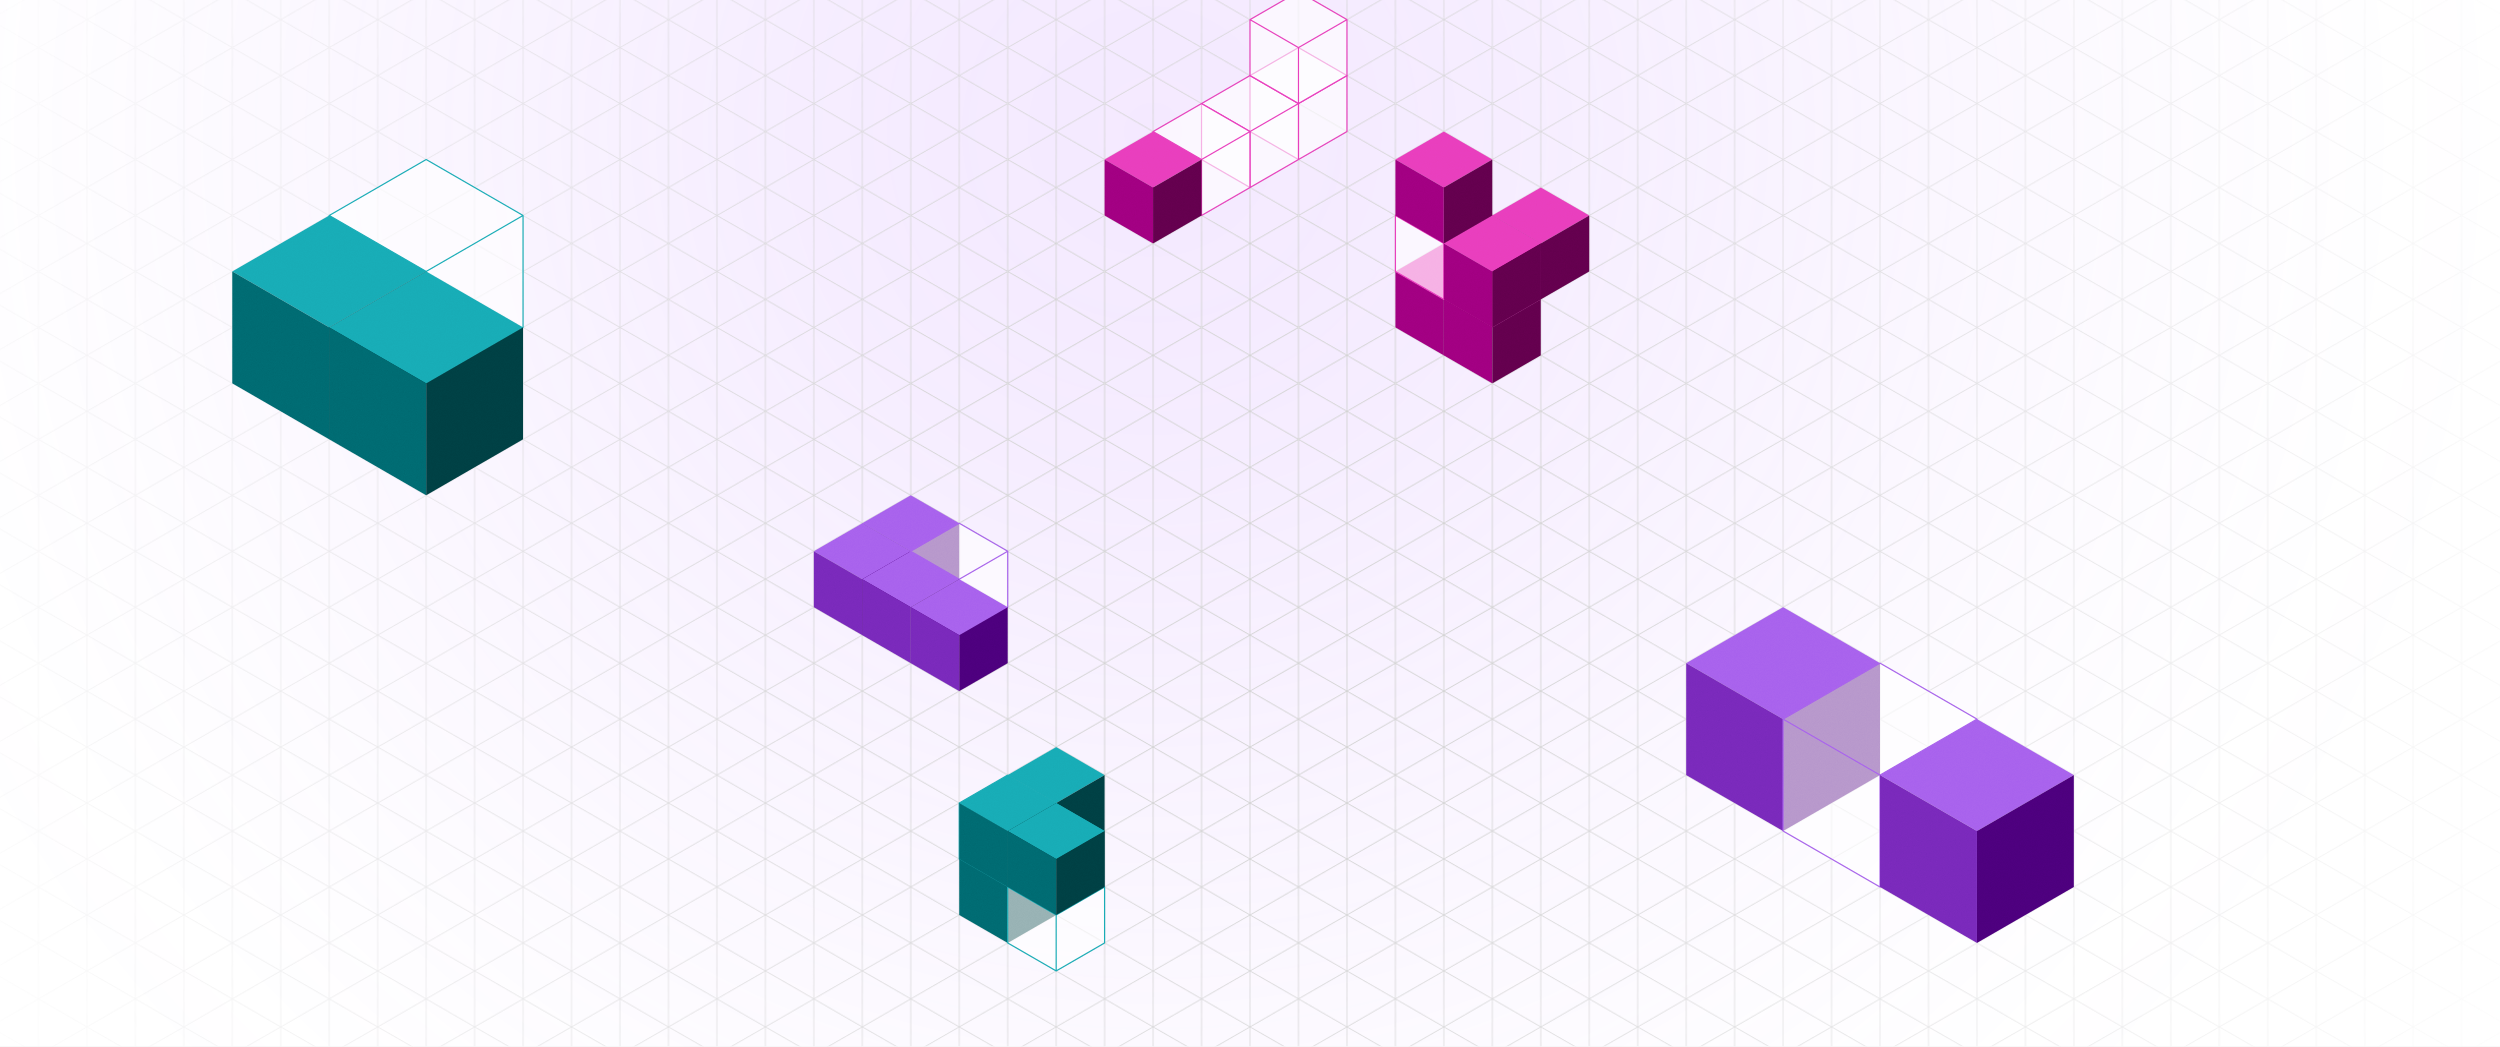
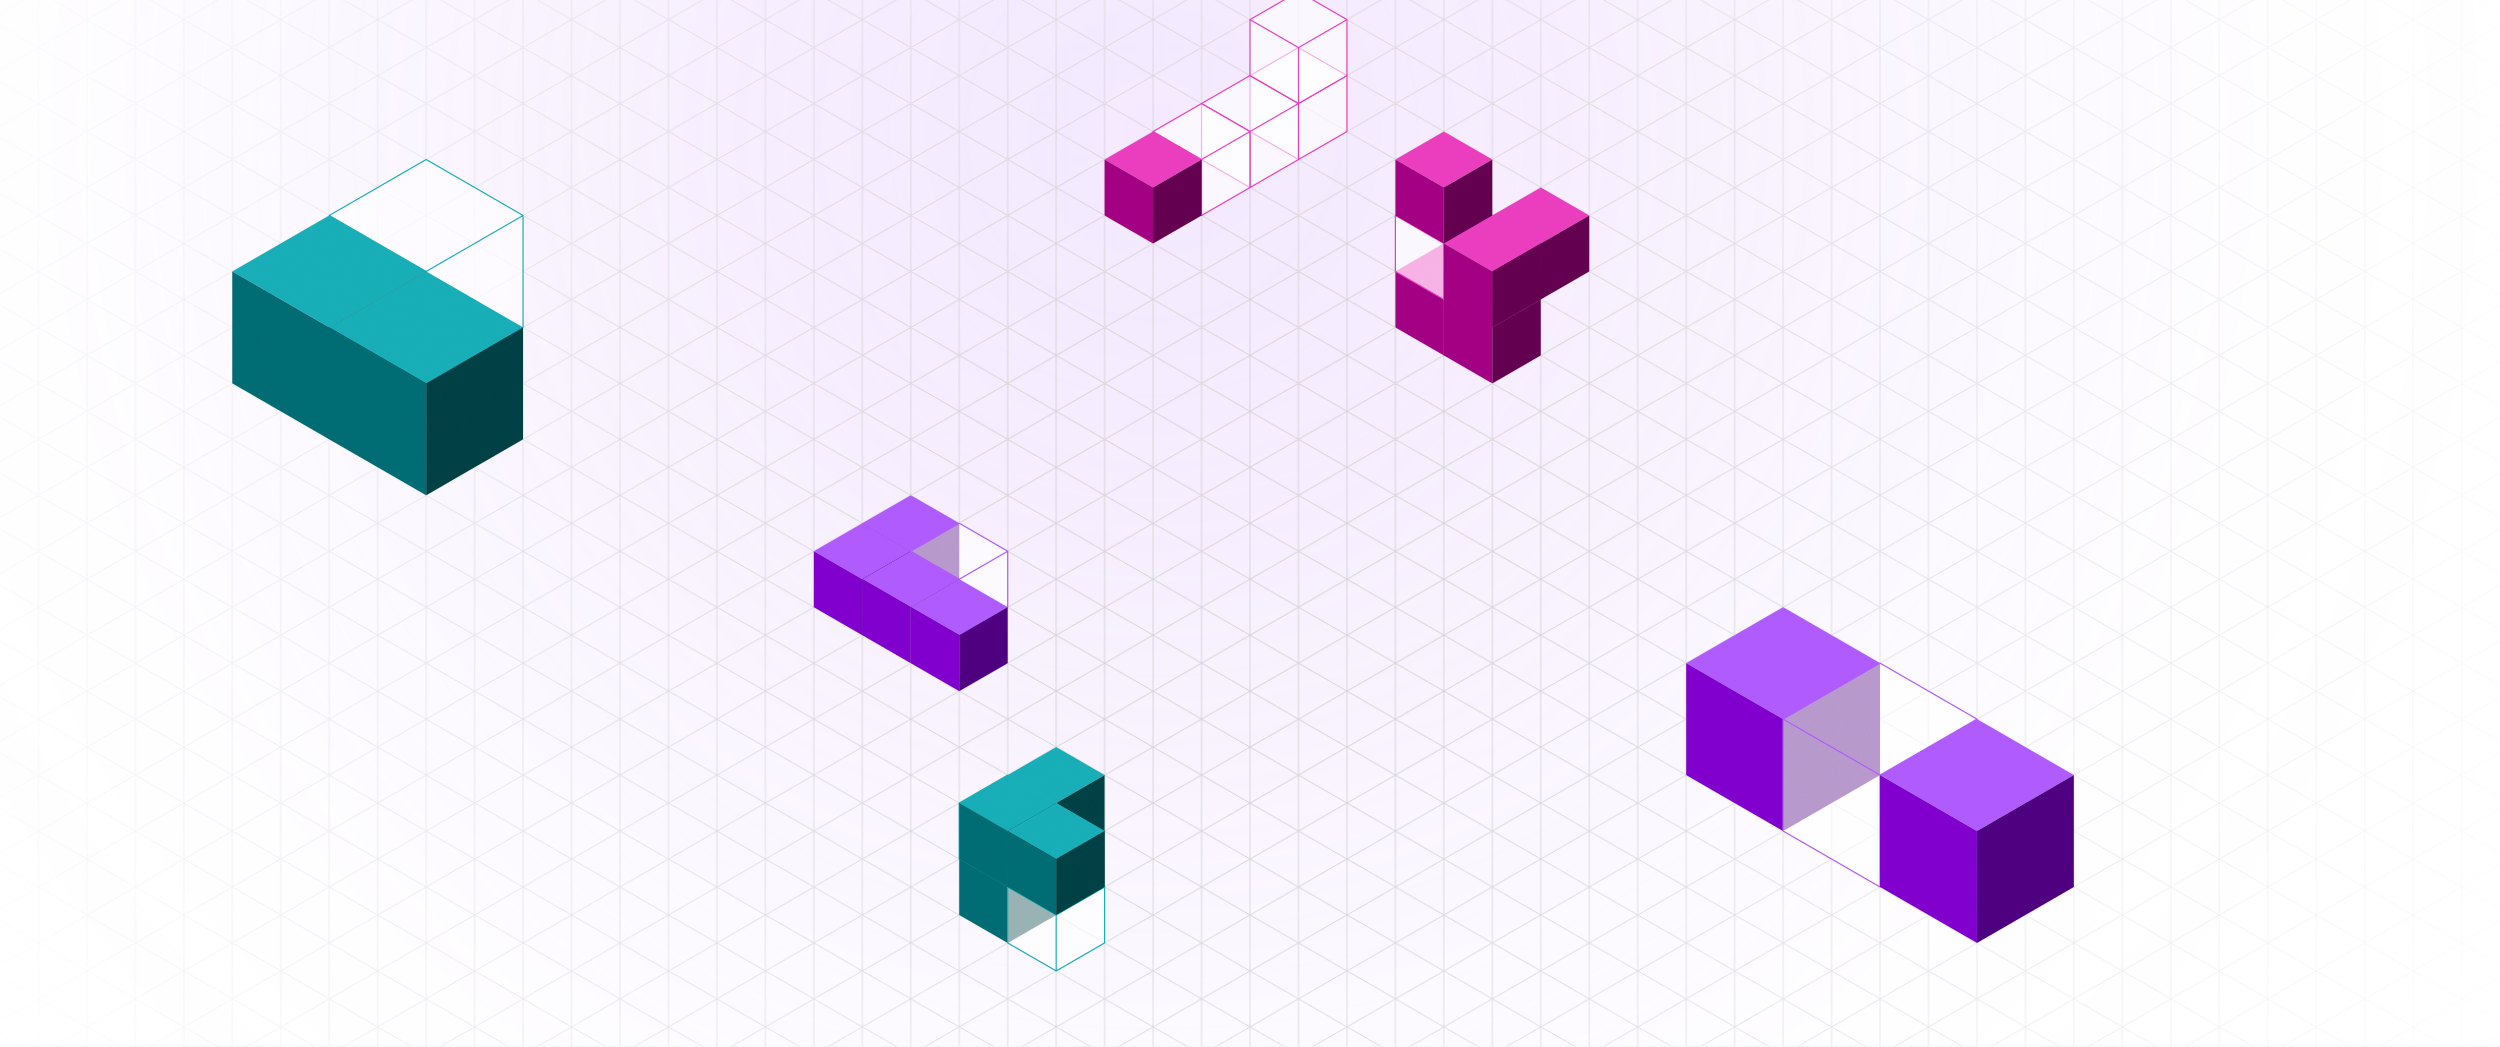
<svg xmlns="http://www.w3.org/2000/svg" width="3440" height="1440" viewBox="0 0 3440 1440">
  <defs>
    <pattern id="iso" patternUnits="userSpaceOnUse" width="133.37" height="77" patternTransform="translate(-13.78 -50)">
      <path d="M0 0L133.37 77M0 77L133.37 0M0 0V77M66.68 0V77M133.37 0V77" fill="none" stroke="#d4d4d4" stroke-width="1.2" />
    </pattern>
    <radialGradient id="vig-g" gradientUnits="userSpaceOnUse" cx="1720" cy="720" r="1864.6">
      <stop offset="0" stop-color="#fff" />
      <stop offset="0.2" stop-color="#fff" />
      <stop offset="1" stop-color="#fff" stop-opacity="0.05" />
    </radialGradient>
    <mask id="vig" maskUnits="userSpaceOnUse" x="0" y="0" width="3440" height="1440">
      <rect width="3440" height="1440" fill="url(#vig-g)" />
    </mask>
    <radialGradient id="glow" gradientUnits="userSpaceOnUse" cx="1586.6" cy="181" r="1892">
      <stop offset="0" stop-color="#bb7aff" stop-opacity="0.16" />
      <stop offset="0.125" stop-color="#bb7aff" stop-opacity="0.153" />
      <stop offset="0.25" stop-color="#bb7aff" stop-opacity="0.135" />
      <stop offset="0.375" stop-color="#bb7aff" stop-opacity="0.109" />
      <stop offset="0.5" stop-color="#bb7aff" stop-opacity="0.08" />
      <stop offset="0.625" stop-color="#bb7aff" stop-opacity="0.051" />
      <stop offset="0.75" stop-color="#bb7aff" stop-opacity="0.025" />
      <stop offset="0.875" stop-color="#bb7aff" stop-opacity="0.007" />
      <stop offset="1" stop-color="#bb7aff" stop-opacity="0" />
    </radialGradient>
    <filter id="grain" x="0" y="0" width="100%" height="100%" color-interpolation-filters="sRGB">
      <feTurbulence type="fractalNoise" baseFrequency="0.85" numOctaves="2" seed="57657" stitchTiles="stitch" />
      <feColorMatrix type="matrix" values="0.33 0.33 0.33 0 0 0.33 0.33 0.33 0 0 0.33 0.33 0.33 0 0 0 0 0 0 1" />
    </filter>
  </defs>
  <rect width="3440" height="1440" fill="#ffffff" />
  <rect width="3440" height="1440" fill="url(#glow)" />
  <g mask="url(#vig)">
    <rect width="3440" height="1440" fill="url(#iso)" />
  </g>
  <g>
-     <path d="M1786.7 65.5L1853.4 104L1786.7 142.5L1720 104ZM1720 104L1786.7 142.5L1786.7 219.5L1720 181ZM1786.7 142.5L1853.4 104L1853.4 181L1786.7 219.5Z" fill="#ffffff" fill-opacity="0.6" stroke="#e93fbe" stroke-width="1.6" stroke-linejoin="round" />
-     <path d="M1720 104L1786.7 142.5L1720 181L1653.3 142.5ZM1653.3 142.5L1720 181L1720 258L1653.3 219.5ZM1720 181L1786.7 142.5L1786.7 219.5L1720 258Z" fill="#ffffff" fill-opacity="0.6" stroke="#e93fbe" stroke-width="1.6" stroke-linejoin="round" />
-     <path d="M1786.7 -11.5L1853.4 27L1786.7 65.5L1720 27ZM1720 27L1786.7 65.5L1786.7 142.5L1720 104ZM1786.7 65.5L1853.4 27L1853.4 104L1786.7 142.5Z" fill="#ffffff" fill-opacity="0.6" stroke="#e93fbe" stroke-width="1.6" stroke-linejoin="round" />
-     <path d="M1653.3 142.5L1720 181L1653.3 219.5L1586.6 181ZM1586.6 181L1653.3 219.5L1653.3 296.5L1586.6 258ZM1653.3 219.5L1720 181L1720 258L1653.3 296.5Z" fill="#ffffff" fill-opacity="0.6" stroke="#e93fbe" stroke-width="1.6" stroke-linejoin="round" />
+     <path d="M1786.7 65.5L1853.4 104L1786.7 142.5L1720 104ZM1720 104L1786.7 142.5L1786.7 219.5L1720 181ZM1786.7 142.5L1853.4 104L1853.4 181L1786.7 219.5Z" fill="#ffffff" fill-opacity="0.6" stroke="#ea3ebf" stroke-width="1.6" stroke-linejoin="round" />
+     <path d="M1720 104L1786.7 142.5L1720 181L1653.3 142.5ZM1653.3 142.5L1720 181L1720 258L1653.3 219.5ZM1720 181L1786.7 142.5L1786.7 219.5L1720 258Z" fill="#ffffff" fill-opacity="0.6" stroke="#ea3ebf" stroke-width="1.6" stroke-linejoin="round" />
+     <path d="M1786.7 -11.5L1853.4 27L1786.7 65.5L1720 27ZM1720 27L1786.7 65.5L1786.7 142.5L1720 104ZM1786.7 65.5L1853.4 27L1853.4 104L1786.7 142.5Z" fill="#ffffff" fill-opacity="0.6" stroke="#ea3ebf" stroke-width="1.6" stroke-linejoin="round" />
+     <path d="M1653.3 142.5L1720 181L1653.3 219.5L1586.6 181ZM1586.6 181L1653.3 219.5L1653.3 296.5L1586.6 258ZM1653.3 219.5L1720 181L1720 258L1653.3 296.5Z" fill="#ffffff" fill-opacity="0.6" stroke="#ea3ebf" stroke-width="1.6" stroke-linejoin="round" />
    <g>
-       <path d="M1586.6 181L1653.3 219.5L1586.6 258L1519.9 219.5Z" fill="#e93fbe" />
+       <path d="M1586.6 181L1653.3 219.5L1586.6 258L1519.9 219.5Z" fill="#ea3ebf" />
      <path d="M1519.9 219.5L1586.6 258L1586.6 335L1519.9 296.5Z" fill="#a30083" />
-       <path d="M1586.6 258L1653.3 219.5L1653.3 296.5L1586.6 335Z" fill="#65004f" />
+       <path d="M1586.6 258L1653.3 219.5L1653.3 296.5L1586.6 335Z" fill="#640050" />
    </g>
-     <path d="M586.4 219.5L719.7 296.5L586.4 373.5L453 296.5ZM453 296.5L586.4 373.5L586.4 527.5L453 450.5ZM586.4 373.5L719.7 296.5L719.7 450.5L586.4 527.5Z" fill="#ffffff" fill-opacity="0.6" stroke="#18adb7" stroke-width="1.6" stroke-linejoin="round" />
+     <path d="M586.4 219.5L719.7 296.5L586.4 373.5L453 296.5ZM453 296.5L586.4 373.5L586.4 527.5L453 450.5ZM586.4 373.5L719.7 296.5L719.7 450.5L586.4 527.5Z" fill="#ffffff" fill-opacity="0.6" stroke="#18aeb8" stroke-width="1.6" stroke-linejoin="round" />
    <g>
-       <path d="M453 296.5L586.4 373.5L453 450.5L319.6 373.5Z" fill="#18adb7" />
+       <path d="M453 296.5L586.4 373.5L453 450.5L319.6 373.5Z" fill="#18aeb8" />
      <path d="M319.6 373.5L453 450.5L453 604.5L319.6 527.5Z" fill="#006c73" />
      <path d="M453 450.5L586.4 373.5L586.4 527.5L453 604.5Z" fill="#004145" />
    </g>
    <g>
-       <path d="M586.4 373.5L719.7 450.5L586.4 527.5L453 450.5Z" fill="#18adb7" />
+       <path d="M586.4 373.5L719.7 450.5L586.4 527.5L453 450.5Z" fill="#18aeb8" />
      <path d="M453 450.5L586.4 527.5L586.4 681.5L453 604.5Z" fill="#006c73" />
      <path d="M586.4 527.5L719.7 450.5L719.7 604.5L586.4 681.5Z" fill="#004145" />
    </g>
    <g>
-       <path d="M2120.1 258L2186.8 296.5L2120.1 335L2053.4 296.5Z" fill="#e93fbe" />
+       <path d="M2120.1 258L2186.8 296.5L2120.1 335L2053.4 296.5Z" fill="#ea3ebf" />
      <path d="M2053.4 296.5L2120.1 335L2120.1 412L2053.4 373.5Z" fill="#a30083" />
-       <path d="M2120.1 335L2186.8 296.5L2186.8 373.5L2120.1 412Z" fill="#65004f" />
+       <path d="M2120.1 335L2186.8 296.5L2186.8 373.5L2120.1 412Z" fill="#640050" />
    </g>
    <g>
-       <path d="M2053.4 296.5L2120.1 335L2053.4 373.5L1986.7 335Z" fill="#e93fbe" />
+       <path d="M2053.4 296.5L2120.1 335L2053.4 373.5L1986.7 335Z" fill="#ea3ebf" />
      <path d="M1986.7 335L2053.4 373.5L2053.4 450.5L1986.7 412Z" fill="#a30083" />
-       <path d="M2053.4 373.5L2120.1 335L2120.1 412L2053.4 450.5Z" fill="#65004f" />
+       <path d="M2053.4 373.5L2120.1 335L2120.1 412L2053.4 450.5Z" fill="#640050" />
    </g>
    <g>
-       <path d="M1986.7 335L2053.4 373.5L1986.7 412L1920.1 373.5Z" fill="#e93fbe" />
+       <path d="M1986.7 335L2053.4 373.5L1986.7 412L1920.1 373.5Z" fill="#ea3ebf" />
      <path d="M1920.1 373.5L1986.7 412L1986.7 489L1920.1 450.5Z" fill="#a30083" />
-       <path d="M1986.7 412L2053.4 373.5L2053.4 450.5L1986.7 489Z" fill="#65004f" />
+       <path d="M1986.7 412L2053.4 373.5L2053.4 450.5L1986.7 489Z" fill="#640050" />
    </g>
    <g>
-       <path d="M2053.4 373.5L2120.1 412L2053.4 450.5L1986.7 412Z" fill="#e93fbe" />
+       <path d="M2053.4 373.5L2120.1 412L2053.4 450.5L1986.7 412Z" fill="#ea3ebf" />
      <path d="M1986.7 412L2053.4 450.5L2053.4 527.5L1986.7 489Z" fill="#a30083" />
-       <path d="M2053.4 450.5L2120.1 412L2120.1 489L2053.4 527.5Z" fill="#65004f" />
+       <path d="M2053.4 450.5L2120.1 412L2120.1 489L2053.4 527.5Z" fill="#640050" />
    </g>
-     <path d="M1986.7 258L2053.4 296.5L1986.7 335L1920.1 296.5ZM1920.1 296.5L1986.7 335L1986.7 412L1920.1 373.5ZM1986.7 335L2053.4 296.5L2053.4 373.5L1986.7 412Z" fill="#ffffff" fill-opacity="0.6" stroke="#e93fbe" stroke-width="1.6" stroke-linejoin="round" />
+     <path d="M1986.7 258L2053.4 296.5L1986.7 335L1920.1 296.5ZM1920.1 296.5L1986.7 335L1986.7 412L1920.1 373.5ZM1986.7 335L2053.4 296.5L2053.4 373.5L1986.7 412Z" fill="#ffffff" fill-opacity="0.6" stroke="#ea3ebf" stroke-width="1.6" stroke-linejoin="round" />
    <g>
-       <path d="M2053.4 296.5L2120.1 335L2053.4 373.5L1986.7 335Z" fill="#e93fbe" />
+       <path d="M2053.4 296.5L2120.1 335L2053.4 373.5L1986.7 335Z" fill="#ea3ebf" />
      <path d="M1986.7 335L2053.4 373.5L2053.4 450.5L1986.7 412Z" fill="#a30083" />
-       <path d="M2053.4 373.5L2120.1 335L2120.1 412L2053.4 450.5Z" fill="#65004f" />
+       <path d="M2053.4 373.5L2120.1 335L2120.1 412L2053.4 450.5Z" fill="#640050" />
    </g>
    <g>
-       <path d="M1986.7 181L2053.4 219.5L1986.7 258L1920.1 219.5Z" fill="#e93fbe" />
+       <path d="M1986.7 181L2053.4 219.5L1986.7 258L1920.1 219.5Z" fill="#ea3ebf" />
      <path d="M1920.1 219.5L1986.7 258L1986.7 335L1920.1 296.5Z" fill="#a30083" />
-       <path d="M1986.7 258L2053.4 219.5L2053.4 296.5L1986.7 335Z" fill="#65004f" />
+       <path d="M1986.7 258L2053.4 219.5L2053.4 296.5L1986.7 335Z" fill="#640050" />
    </g>
    <g>
-       <path d="M1253.2 681.5L1319.9 720L1253.2 758.5L1186.5 720Z" fill="#a963ed" />
-       <path d="M1186.5 720L1253.2 758.5L1253.2 835.5L1186.5 797Z" fill="#7b2abc" />
-       <path d="M1253.2 758.5L1319.9 720L1319.9 797L1253.2 835.5Z" fill="#4e007f" />
+       <path d="M1253.2 681.5L1319.9 720L1253.2 758.5L1186.5 720Z" fill="#af5bfd" />
+       <path d="M1186.5 720L1253.2 758.5L1253.2 835.5L1186.5 797Z" fill="#8100cd" />
+       <path d="M1253.2 758.5L1319.9 720L1319.9 797L1253.2 835.5Z" fill="#4e0080" />
    </g>
    <g>
-       <path d="M1186.5 720L1253.2 758.5L1186.5 797L1119.8 758.5Z" fill="#a963ed" />
-       <path d="M1119.8 758.5L1186.5 797L1186.5 874L1119.8 835.5Z" fill="#7b2abc" />
-       <path d="M1186.5 797L1253.2 758.5L1253.2 835.5L1186.5 874Z" fill="#4e007f" />
+       <path d="M1186.5 720L1253.2 758.5L1186.5 797L1119.8 758.5Z" fill="#af5bfd" />
+       <path d="M1119.8 758.5L1186.5 797L1186.5 874L1119.8 835.5Z" fill="#8100cd" />
+       <path d="M1186.5 797L1253.2 758.5L1253.2 835.5L1186.5 874Z" fill="#4e0080" />
    </g>
-     <path d="M1319.9 720L1386.6 758.5L1319.9 797L1253.2 758.5ZM1253.2 758.5L1319.9 797L1319.9 874L1253.2 835.5ZM1319.9 797L1386.6 758.5L1386.6 835.5L1319.9 874Z" fill="#ffffff" fill-opacity="0.6" stroke="#a963ed" stroke-width="1.6" stroke-linejoin="round" />
+     <path d="M1319.9 720L1386.6 758.5L1319.9 797L1253.2 758.5ZM1253.2 758.5L1319.9 797L1319.9 874L1253.2 835.5ZM1319.9 797L1386.6 758.5L1386.6 835.5L1319.9 874Z" fill="#ffffff" fill-opacity="0.6" stroke="#af5bfd" stroke-width="1.6" stroke-linejoin="round" />
    <g>
-       <path d="M1253.2 758.5L1319.9 797L1253.2 835.5L1186.5 797Z" fill="#a963ed" />
-       <path d="M1186.5 797L1253.2 835.5L1253.2 912.5L1186.5 874Z" fill="#7b2abc" />
-       <path d="M1253.2 835.5L1319.9 797L1319.9 874L1253.2 912.5Z" fill="#4e007f" />
+       <path d="M1253.2 758.5L1319.9 797L1253.2 835.5L1186.5 797Z" fill="#af5bfd" />
+       <path d="M1186.5 797L1253.2 835.5L1253.2 912.5L1186.5 874Z" fill="#8100cd" />
+       <path d="M1253.2 835.5L1319.9 797L1319.9 874L1253.2 912.5Z" fill="#4e0080" />
    </g>
    <g>
-       <path d="M1319.9 797L1386.6 835.5L1319.9 874L1253.2 835.5Z" fill="#a963ed" />
-       <path d="M1253.2 835.5L1319.9 874L1319.9 951L1253.2 912.5Z" fill="#7b2abc" />
-       <path d="M1319.9 874L1386.6 835.5L1386.6 912.5L1319.9 951Z" fill="#4e007f" />
+       <path d="M1319.9 797L1386.6 835.5L1319.9 874L1253.2 835.5Z" fill="#af5bfd" />
+       <path d="M1253.2 835.5L1319.9 874L1319.9 951L1253.2 912.5Z" fill="#8100cd" />
+       <path d="M1319.9 874L1386.6 835.5L1386.6 912.5L1319.9 951Z" fill="#4e0080" />
    </g>
    <g>
-       <path d="M2453.5 835.5L2586.9 912.5L2453.5 989.5L2320.2 912.5Z" fill="#a963ed" />
-       <path d="M2320.2 912.5L2453.5 989.5L2453.5 1143.5L2320.2 1066.5Z" fill="#7b2abc" />
-       <path d="M2453.5 989.5L2586.9 912.5L2586.9 1066.5L2453.5 1143.5Z" fill="#4e007f" />
+       <path d="M2453.5 835.5L2586.9 912.5L2453.5 989.5L2320.2 912.5Z" fill="#af5bfd" />
+       <path d="M2320.2 912.5L2453.5 989.5L2453.5 1143.5L2320.2 1066.5Z" fill="#8100cd" />
+       <path d="M2453.5 989.5L2586.9 912.5L2586.9 1066.5L2453.5 1143.5Z" fill="#4e0080" />
    </g>
-     <path d="M2586.9 912.5L2720.3 989.5L2586.9 1066.5L2453.5 989.5ZM2453.5 989.5L2586.9 1066.5L2586.9 1220.5L2453.5 1143.5ZM2586.9 1066.5L2720.3 989.5L2720.3 1143.5L2586.9 1220.5Z" fill="#ffffff" fill-opacity="0.6" stroke="#a963ed" stroke-width="1.6" stroke-linejoin="round" />
+     <path d="M2586.9 912.5L2720.3 989.5L2586.9 1066.5L2453.5 989.5ZM2453.5 989.5L2586.9 1066.5L2586.9 1220.5L2453.5 1143.5ZM2586.9 1066.5L2720.3 989.5L2720.3 1143.5L2586.9 1220.5Z" fill="#ffffff" fill-opacity="0.6" stroke="#af5bfd" stroke-width="1.6" stroke-linejoin="round" />
    <g>
-       <path d="M2720.3 989.5L2853.6 1066.5L2720.3 1143.5L2586.9 1066.5Z" fill="#a963ed" />
-       <path d="M2586.9 1066.5L2720.3 1143.5L2720.3 1297.5L2586.9 1220.5Z" fill="#7b2abc" />
-       <path d="M2720.3 1143.5L2853.6 1066.5L2853.6 1220.5L2720.3 1297.5Z" fill="#4e007f" />
+       <path d="M2720.3 989.5L2853.6 1066.5L2720.3 1143.5L2586.9 1066.5Z" fill="#af5bfd" />
+       <path d="M2586.9 1066.5L2720.3 1143.5L2720.3 1297.5L2586.9 1220.5Z" fill="#8100cd" />
+       <path d="M2720.3 1143.5L2853.6 1066.5L2853.6 1220.5L2720.3 1297.5Z" fill="#4e0080" />
    </g>
    <g>
-       <path d="M1453.3 1028L1519.9 1066.5L1453.3 1105L1386.6 1066.5Z" fill="#18adb7" />
+       <path d="M1453.3 1028L1519.9 1066.5L1453.3 1105L1386.6 1066.5Z" fill="#18aeb8" />
      <path d="M1386.6 1066.5L1453.3 1105L1453.3 1182L1386.6 1143.5Z" fill="#006c73" />
      <path d="M1453.3 1105L1519.9 1066.5L1519.9 1143.5L1453.3 1182Z" fill="#004145" />
    </g>
-     <path d="M1386.6 1066.5L1453.3 1105L1386.6 1143.5L1319.9 1105ZM1319.9 1105L1386.6 1143.5L1386.6 1220.5L1319.9 1182ZM1386.6 1143.5L1453.3 1105L1453.3 1182L1386.6 1220.5Z" fill="#ffffff" fill-opacity="0.6" stroke="#18adb7" stroke-width="1.6" stroke-linejoin="round" />
+     <path d="M1386.6 1066.5L1453.3 1105L1386.6 1143.5L1319.9 1105ZM1319.9 1105L1386.6 1143.5L1386.6 1220.5L1319.9 1182ZM1386.6 1143.5L1453.3 1105L1453.3 1182L1386.6 1220.5Z" fill="#ffffff" fill-opacity="0.6" stroke="#18aeb8" stroke-width="1.6" stroke-linejoin="round" />
    <g>
-       <path d="M1453.3 1105L1519.9 1143.5L1453.3 1182L1386.6 1143.5Z" fill="#18adb7" />
+       <path d="M1453.3 1105L1519.9 1143.5L1453.3 1182L1386.6 1143.5Z" fill="#18aeb8" />
      <path d="M1386.6 1143.5L1453.3 1182L1453.3 1259L1386.6 1220.5Z" fill="#006c73" />
      <path d="M1453.3 1182L1519.9 1143.5L1519.9 1220.5L1453.3 1259Z" fill="#004145" />
    </g>
    <g>
-       <path d="M1386.6 1143.5L1453.3 1182L1386.6 1220.5L1319.9 1182Z" fill="#18adb7" />
+       <path d="M1386.6 1143.5L1453.3 1182L1386.6 1220.5L1319.9 1182Z" fill="#18aeb8" />
      <path d="M1319.9 1182L1386.6 1220.5L1386.6 1297.5L1319.9 1259Z" fill="#006c73" />
      <path d="M1386.6 1220.5L1453.3 1182L1453.3 1259L1386.6 1297.5Z" fill="#004145" />
    </g>
-     <path d="M1453.3 1182L1519.9 1220.5L1453.3 1259L1386.6 1220.5ZM1386.6 1220.5L1453.3 1259L1453.3 1336L1386.6 1297.5ZM1453.3 1259L1519.9 1220.5L1519.9 1297.5L1453.3 1336Z" fill="#ffffff" fill-opacity="0.6" stroke="#18adb7" stroke-width="1.6" stroke-linejoin="round" />
+     <path d="M1453.3 1182L1519.9 1220.5L1453.3 1259L1386.6 1220.5ZM1386.6 1220.5L1453.3 1259L1453.3 1336L1386.6 1297.5ZM1453.3 1259L1519.9 1220.5L1519.9 1297.5L1453.3 1336Z" fill="#ffffff" fill-opacity="0.6" stroke="#18aeb8" stroke-width="1.6" stroke-linejoin="round" />
    <g>
-       <path d="M1386.6 1066.5L1453.3 1105L1386.6 1143.5L1319.9 1105Z" fill="#18adb7" />
+       <path d="M1386.6 1066.5L1453.3 1105L1386.6 1143.5L1319.9 1105Z" fill="#18aeb8" />
      <path d="M1319.9 1105L1386.6 1143.5L1386.6 1220.5L1319.9 1182Z" fill="#006c73" />
      <path d="M1386.6 1143.5L1453.3 1105L1453.3 1182L1386.6 1220.5Z" fill="#004145" />
    </g>
    <g>
-       <path d="M1453.3 1105L1519.9 1143.5L1453.3 1182L1386.6 1143.5Z" fill="#18adb7" />
+       <path d="M1453.3 1105L1519.9 1143.5L1453.3 1182L1386.6 1143.5Z" fill="#18aeb8" />
      <path d="M1386.6 1143.5L1453.3 1182L1453.3 1259L1386.6 1220.5Z" fill="#006c73" />
      <path d="M1453.3 1182L1519.9 1143.5L1519.9 1220.5L1453.3 1259Z" fill="#004145" />
    </g>
  </g>
  <rect width="3440" height="1440" filter="url(#grain)" opacity="0.048" style="mix-blend-mode:overlay" />
</svg>
